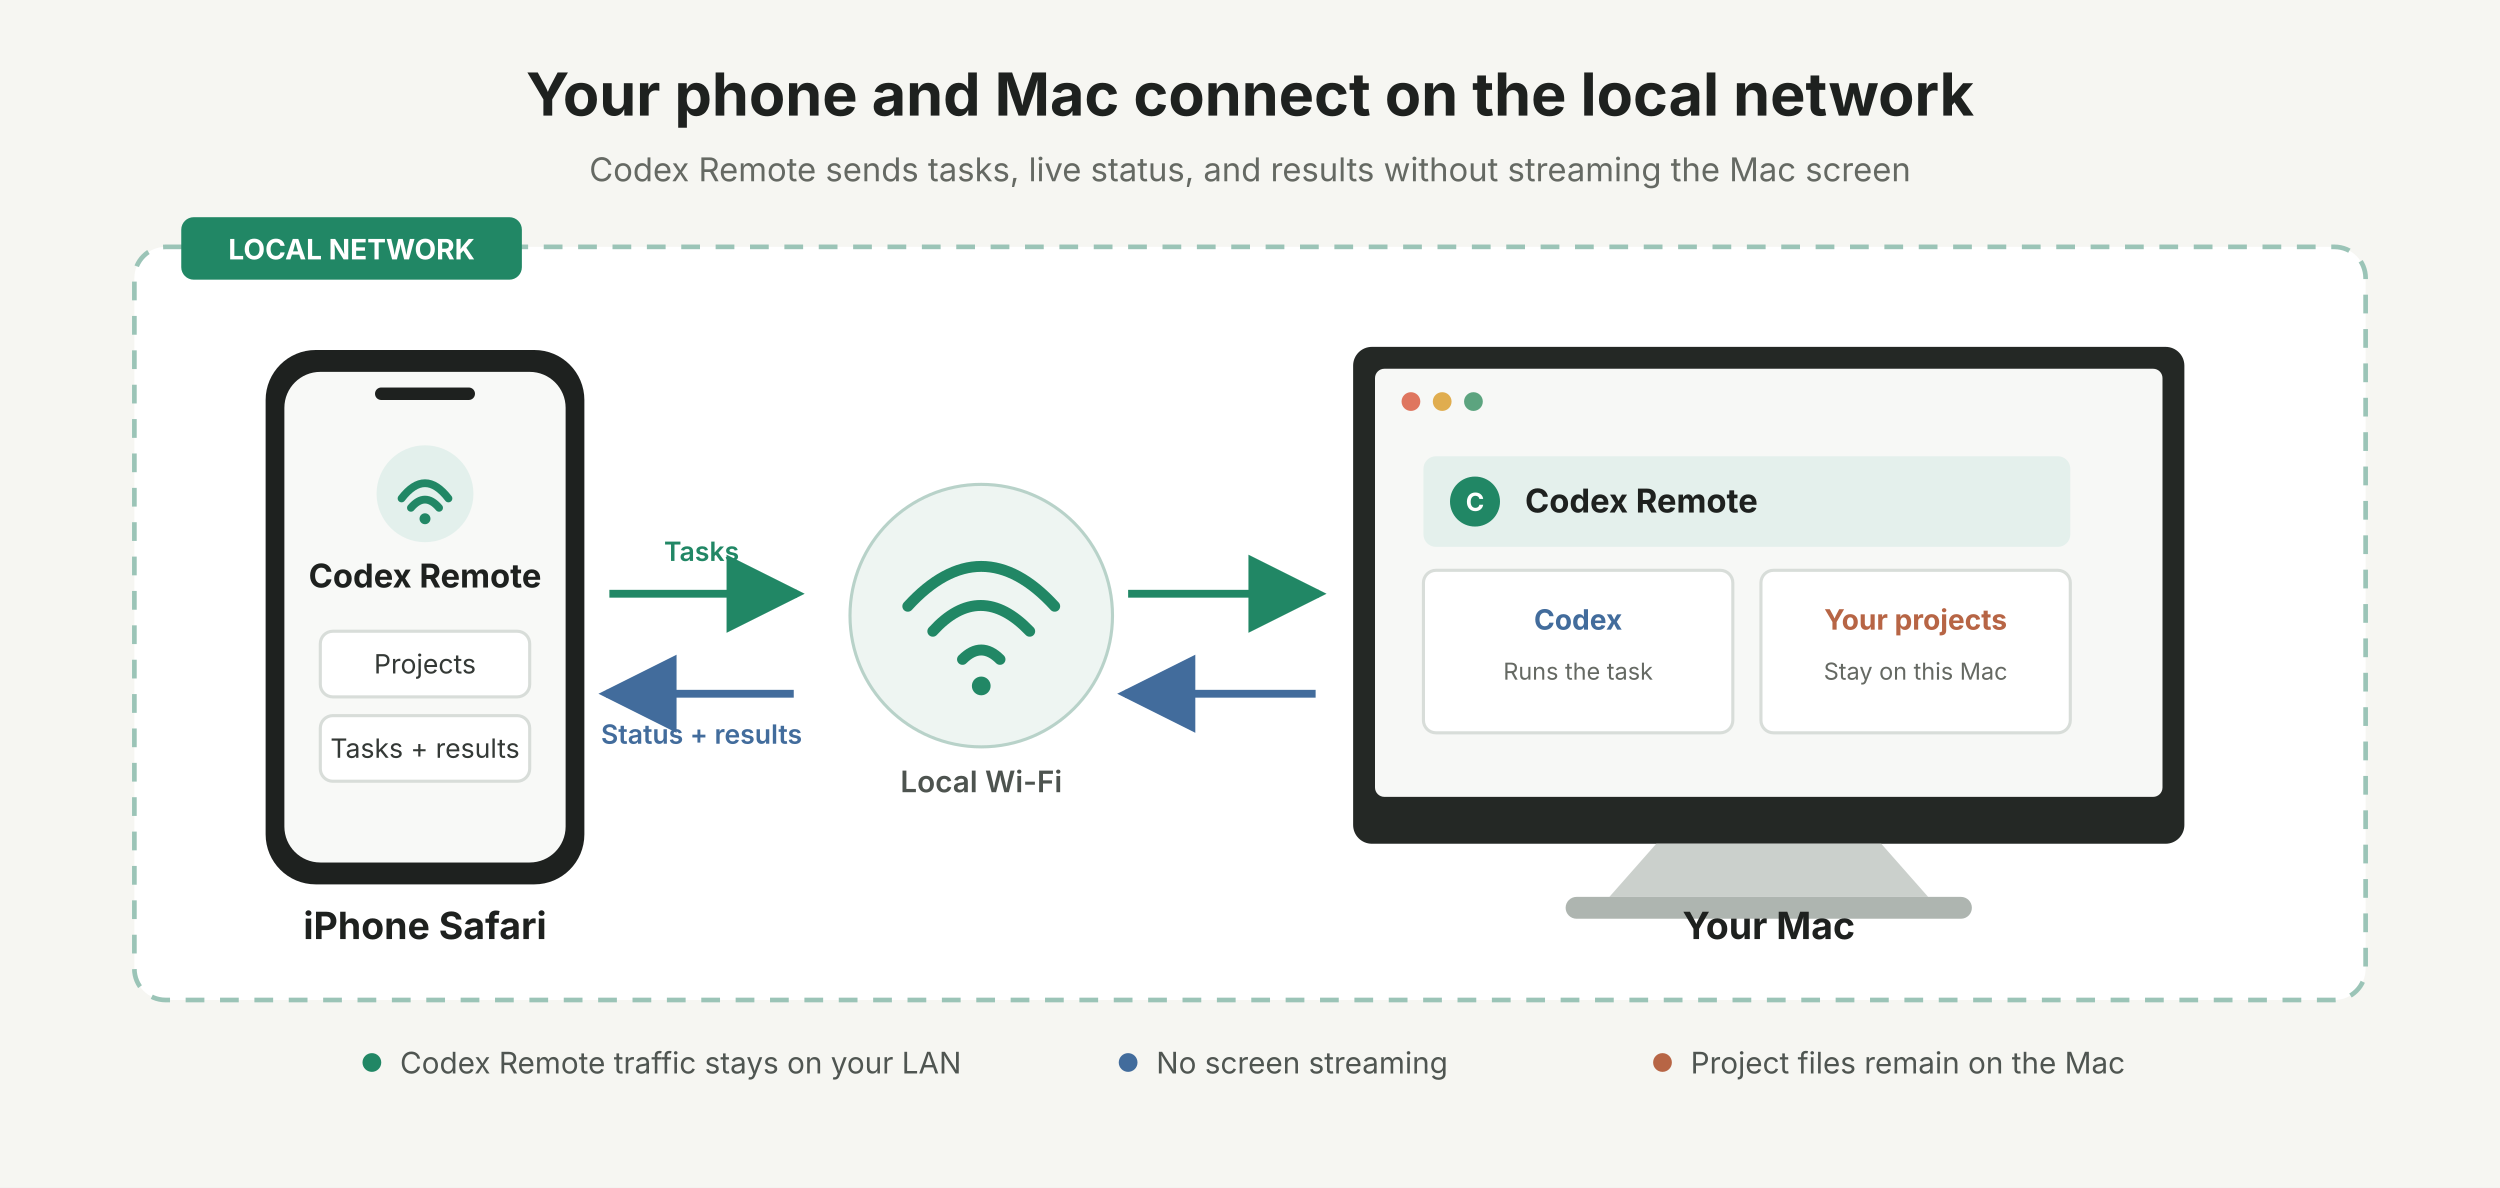
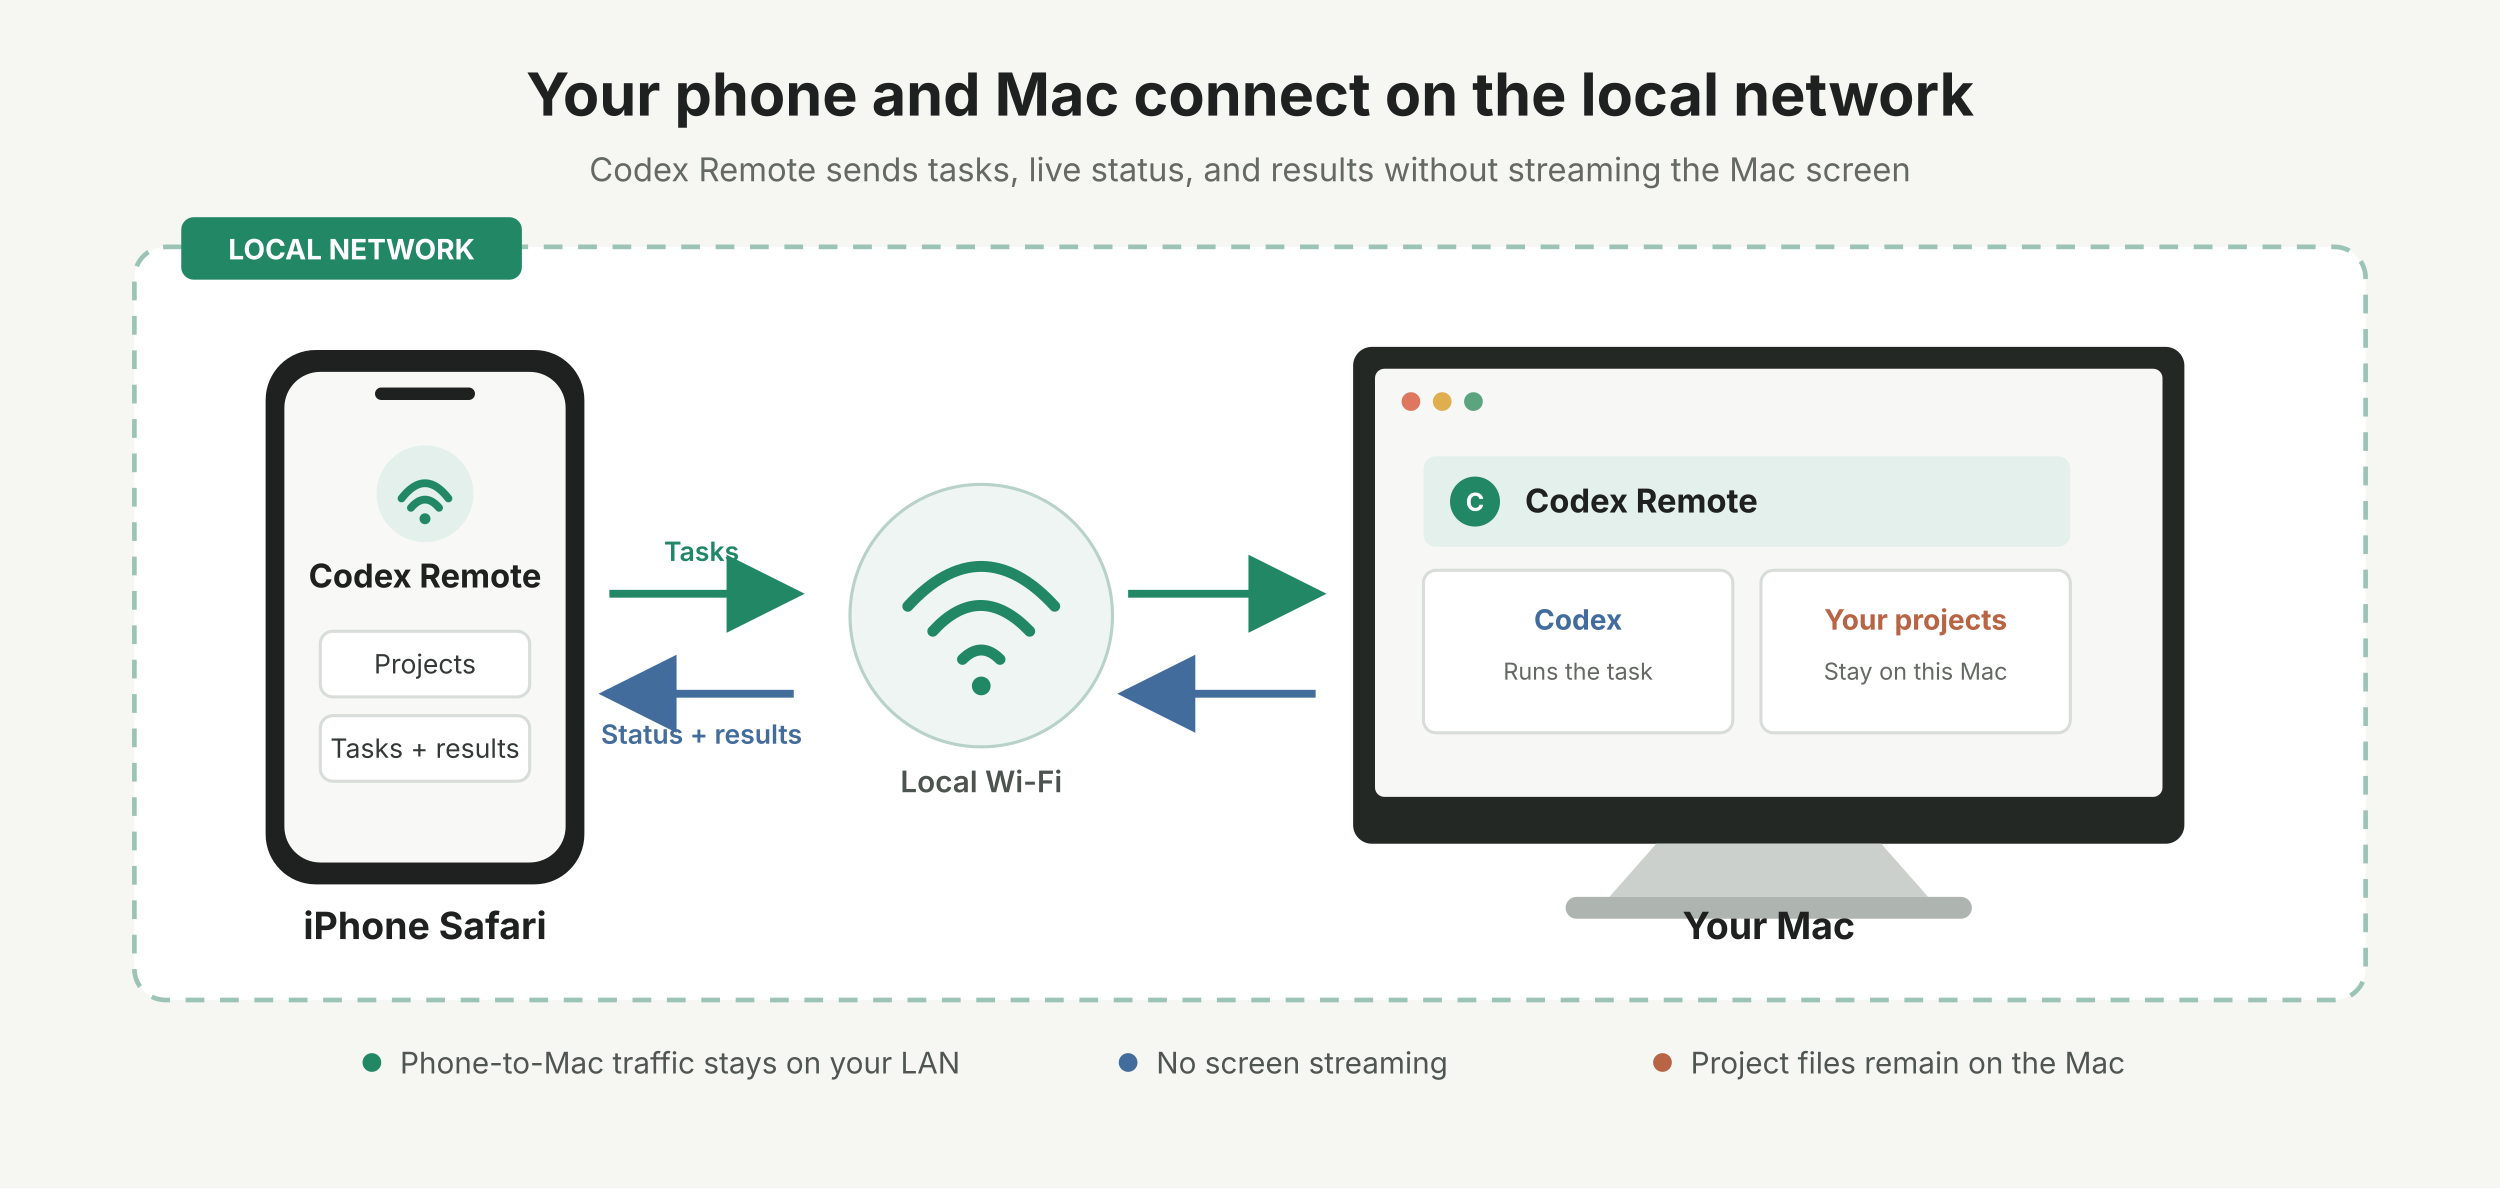
<svg xmlns="http://www.w3.org/2000/svg" width="1600" height="760" viewBox="0 0 1600 760" role="img" aria-labelledby="title description">
  <defs>
    <marker id="arrow-green" markerWidth="12" markerHeight="12" refX="10" refY="6" orient="auto" markerUnits="strokeWidth">
      <path d="M 1 1 L 11 6 L 1 11 Z" fill="#218765" />
    </marker>
    <marker id="arrow-blue" markerWidth="12" markerHeight="12" refX="10" refY="6" orient="auto" markerUnits="strokeWidth">
      <path d="M 1 1 L 11 6 L 1 11 Z" fill="#426c9c" />
    </marker>
  </defs>
  <rect width="1600" height="760" fill="#f6f6f2" />
  <text x="800" y="74" text-anchor="middle" fill="#1e211f" font-family="-apple-system, BlinkMacSystemFont, 'Segoe UI', sans-serif" font-size="38" font-weight="700">Your phone and Mac connect on the local network</text>
  <text x="800" y="116" text-anchor="middle" fill="#656963" font-family="-apple-system, BlinkMacSystemFont, 'Segoe UI', sans-serif" font-size="21">Codex Remote sends tasks, live status, and results without streaming the Mac screen</text>
  <rect x="86" y="158" width="1428" height="482" rx="20" fill="#ffffff" stroke="#9bc4b7" stroke-width="3" stroke-dasharray="12 10" />
  <rect x="116" y="139" width="218" height="40" rx="8" fill="#218765" />
  <text x="225" y="166" text-anchor="middle" fill="#ffffff" font-family="-apple-system, BlinkMacSystemFont, 'Segoe UI', sans-serif" font-size="18" font-weight="700">LOCAL NETWORK</text>
  <g transform="translate(170 224)">
    <rect x="0" y="0" width="204" height="342" rx="32" fill="#1e211f" />
    <rect x="12" y="14" width="180" height="314" rx="23" fill="#f8f9f7" />
    <rect x="70" y="24" width="64" height="8" rx="4" fill="#1e211f" />
    <circle cx="102" cy="92" r="31" fill="#e3f0ec" />
    <path d="M87 95c10-13 20-13 30 0M93 101c6-7 12-7 18 0" fill="none" stroke="#218765" stroke-width="5" stroke-linecap="round" />
    <circle cx="102" cy="108" r="3.5" fill="#218765" />
    <text x="102" y="152" text-anchor="middle" fill="#1e211f" font-family="-apple-system, BlinkMacSystemFont, 'Segoe UI', sans-serif" font-size="21" font-weight="700">Codex Remote</text>
    <rect x="35" y="180" width="134" height="42" rx="8" fill="#ffffff" stroke="#d8ddd9" stroke-width="2" />
    <text x="102" y="207" text-anchor="middle" fill="#343936" font-family="-apple-system, BlinkMacSystemFont, 'Segoe UI', sans-serif" font-size="17">Projects</text>
    <rect x="35" y="234" width="134" height="42" rx="8" fill="#ffffff" stroke="#d8ddd9" stroke-width="2" />
    <text x="102" y="261" text-anchor="middle" fill="#343936" font-family="-apple-system, BlinkMacSystemFont, 'Segoe UI', sans-serif" font-size="17">Tasks + results</text>
  </g>
  <text x="272" y="601" text-anchor="middle" fill="#1e211f" font-family="-apple-system, BlinkMacSystemFont, 'Segoe UI', sans-serif" font-size="24" font-weight="700">iPhone Safari</text>
  <g transform="translate(518 300)">
    <circle cx="110" cy="94" r="84" fill="#eef5f2" stroke="#b8d2c9" stroke-width="2" />
    <path d="M63 88c31-34 63-34 94 0M79 104c20-22 41-22 62 0M98 122c8-8 16-8 24 0" fill="none" stroke="#218765" stroke-width="7" stroke-linecap="round" />
    <circle cx="110" cy="139" r="6" fill="#218765" />
    <text x="110" y="207" text-anchor="middle" fill="#4d534f" font-family="-apple-system, BlinkMacSystemFont, 'Segoe UI', sans-serif" font-size="19" font-weight="600">Local Wi-Fi</text>
  </g>
  <line x1="390" y1="380" x2="510" y2="380" stroke="#218765" stroke-width="5" marker-end="url(#arrow-green)" />
  <line x1="508" y1="444" x2="388" y2="444" stroke="#426c9c" stroke-width="5" marker-end="url(#arrow-blue)" />
  <text x="449" y="359" text-anchor="middle" fill="#218765" font-family="-apple-system, BlinkMacSystemFont, 'Segoe UI', sans-serif" font-size="17" font-weight="600">Tasks</text>
  <text x="449" y="476" text-anchor="middle" fill="#426c9c" font-family="-apple-system, BlinkMacSystemFont, 'Segoe UI', sans-serif" font-size="17" font-weight="600">Status + results</text>
  <line x1="722" y1="380" x2="844" y2="380" stroke="#218765" stroke-width="5" marker-end="url(#arrow-green)" />
  <line x1="842" y1="444" x2="720" y2="444" stroke="#426c9c" stroke-width="5" marker-end="url(#arrow-blue)" />
  <g transform="translate(866 222)">
    <rect x="0" y="0" width="532" height="318" rx="12" fill="#242825" />
    <rect x="14" y="14" width="504" height="274" rx="6" fill="#f7f8f6" />
    <circle cx="37" cy="35" r="6" fill="#df765f" />
    <circle cx="57" cy="35" r="6" fill="#e0ad4f" />
    <circle cx="77" cy="35" r="6" fill="#5ca47f" />
    <rect x="45" y="70" width="414" height="58" rx="8" fill="#e4f0ec" />
    <circle cx="78" cy="99" r="16" fill="#218765" />
    <text x="78" y="105" text-anchor="middle" fill="#ffffff" font-family="-apple-system, BlinkMacSystemFont, 'Segoe UI', sans-serif" font-size="16" font-weight="700">C</text>
    <text x="110" y="106" fill="#1e211f" font-family="-apple-system, BlinkMacSystemFont, 'Segoe UI', sans-serif" font-size="21" font-weight="700">Codex Remote</text>
    <rect x="45" y="143" width="198" height="104" rx="8" fill="#ffffff" stroke="#d8ddd9" stroke-width="2" />
    <text x="144" y="181" text-anchor="middle" fill="#426c9c" font-family="-apple-system, BlinkMacSystemFont, 'Segoe UI', sans-serif" font-size="18" font-weight="700">Codex</text>
    <text x="144" y="213" text-anchor="middle" fill="#656963" font-family="-apple-system, BlinkMacSystemFont, 'Segoe UI', sans-serif" font-size="15">Runs the task</text>
    <rect x="261" y="143" width="198" height="104" rx="8" fill="#ffffff" stroke="#d8ddd9" stroke-width="2" />
    <text x="360" y="181" text-anchor="middle" fill="#b76545" font-family="-apple-system, BlinkMacSystemFont, 'Segoe UI', sans-serif" font-size="18" font-weight="700">Your projects</text>
    <text x="360" y="213" text-anchor="middle" fill="#656963" font-family="-apple-system, BlinkMacSystemFont, 'Segoe UI', sans-serif" font-size="15">Stay on this Mac</text>
    <path d="M194 318h144l30 34H164z" fill="#cbd0cc" />
    <rect x="136" y="352" width="260" height="14" rx="7" fill="#aeb5b0" />
  </g>
  <text x="1132" y="601" text-anchor="middle" fill="#1e211f" font-family="-apple-system, BlinkMacSystemFont, 'Segoe UI', sans-serif" font-size="24" font-weight="700">Your Mac</text>
  <g transform="translate(238 680)">
    <circle cx="0" cy="0" r="6" fill="#218765" />
-     <text x="18" y="7" fill="#4f5551" font-family="-apple-system, BlinkMacSystemFont, 'Segoe UI', sans-serif" font-size="19">Codex Remote traffic stays on your LAN</text>
+     <text x="18" y="7" fill="#4f5551" font-family="-apple-system, BlinkMacSystemFont, 'Segoe UI', sans-serif" font-size="19">Phone-to-Mac traffic stays on your LAN</text>
    <circle cx="484" cy="0" r="6" fill="#426c9c" />
    <text x="502" y="7" fill="#4f5551" font-family="-apple-system, BlinkMacSystemFont, 'Segoe UI', sans-serif" font-size="19">No screen streaming</text>
    <circle cx="826" cy="0" r="6" fill="#b76545" />
    <text x="844" y="7" fill="#4f5551" font-family="-apple-system, BlinkMacSystemFont, 'Segoe UI', sans-serif" font-size="19">Project files remain on the Mac</text>
  </g>
</svg>
